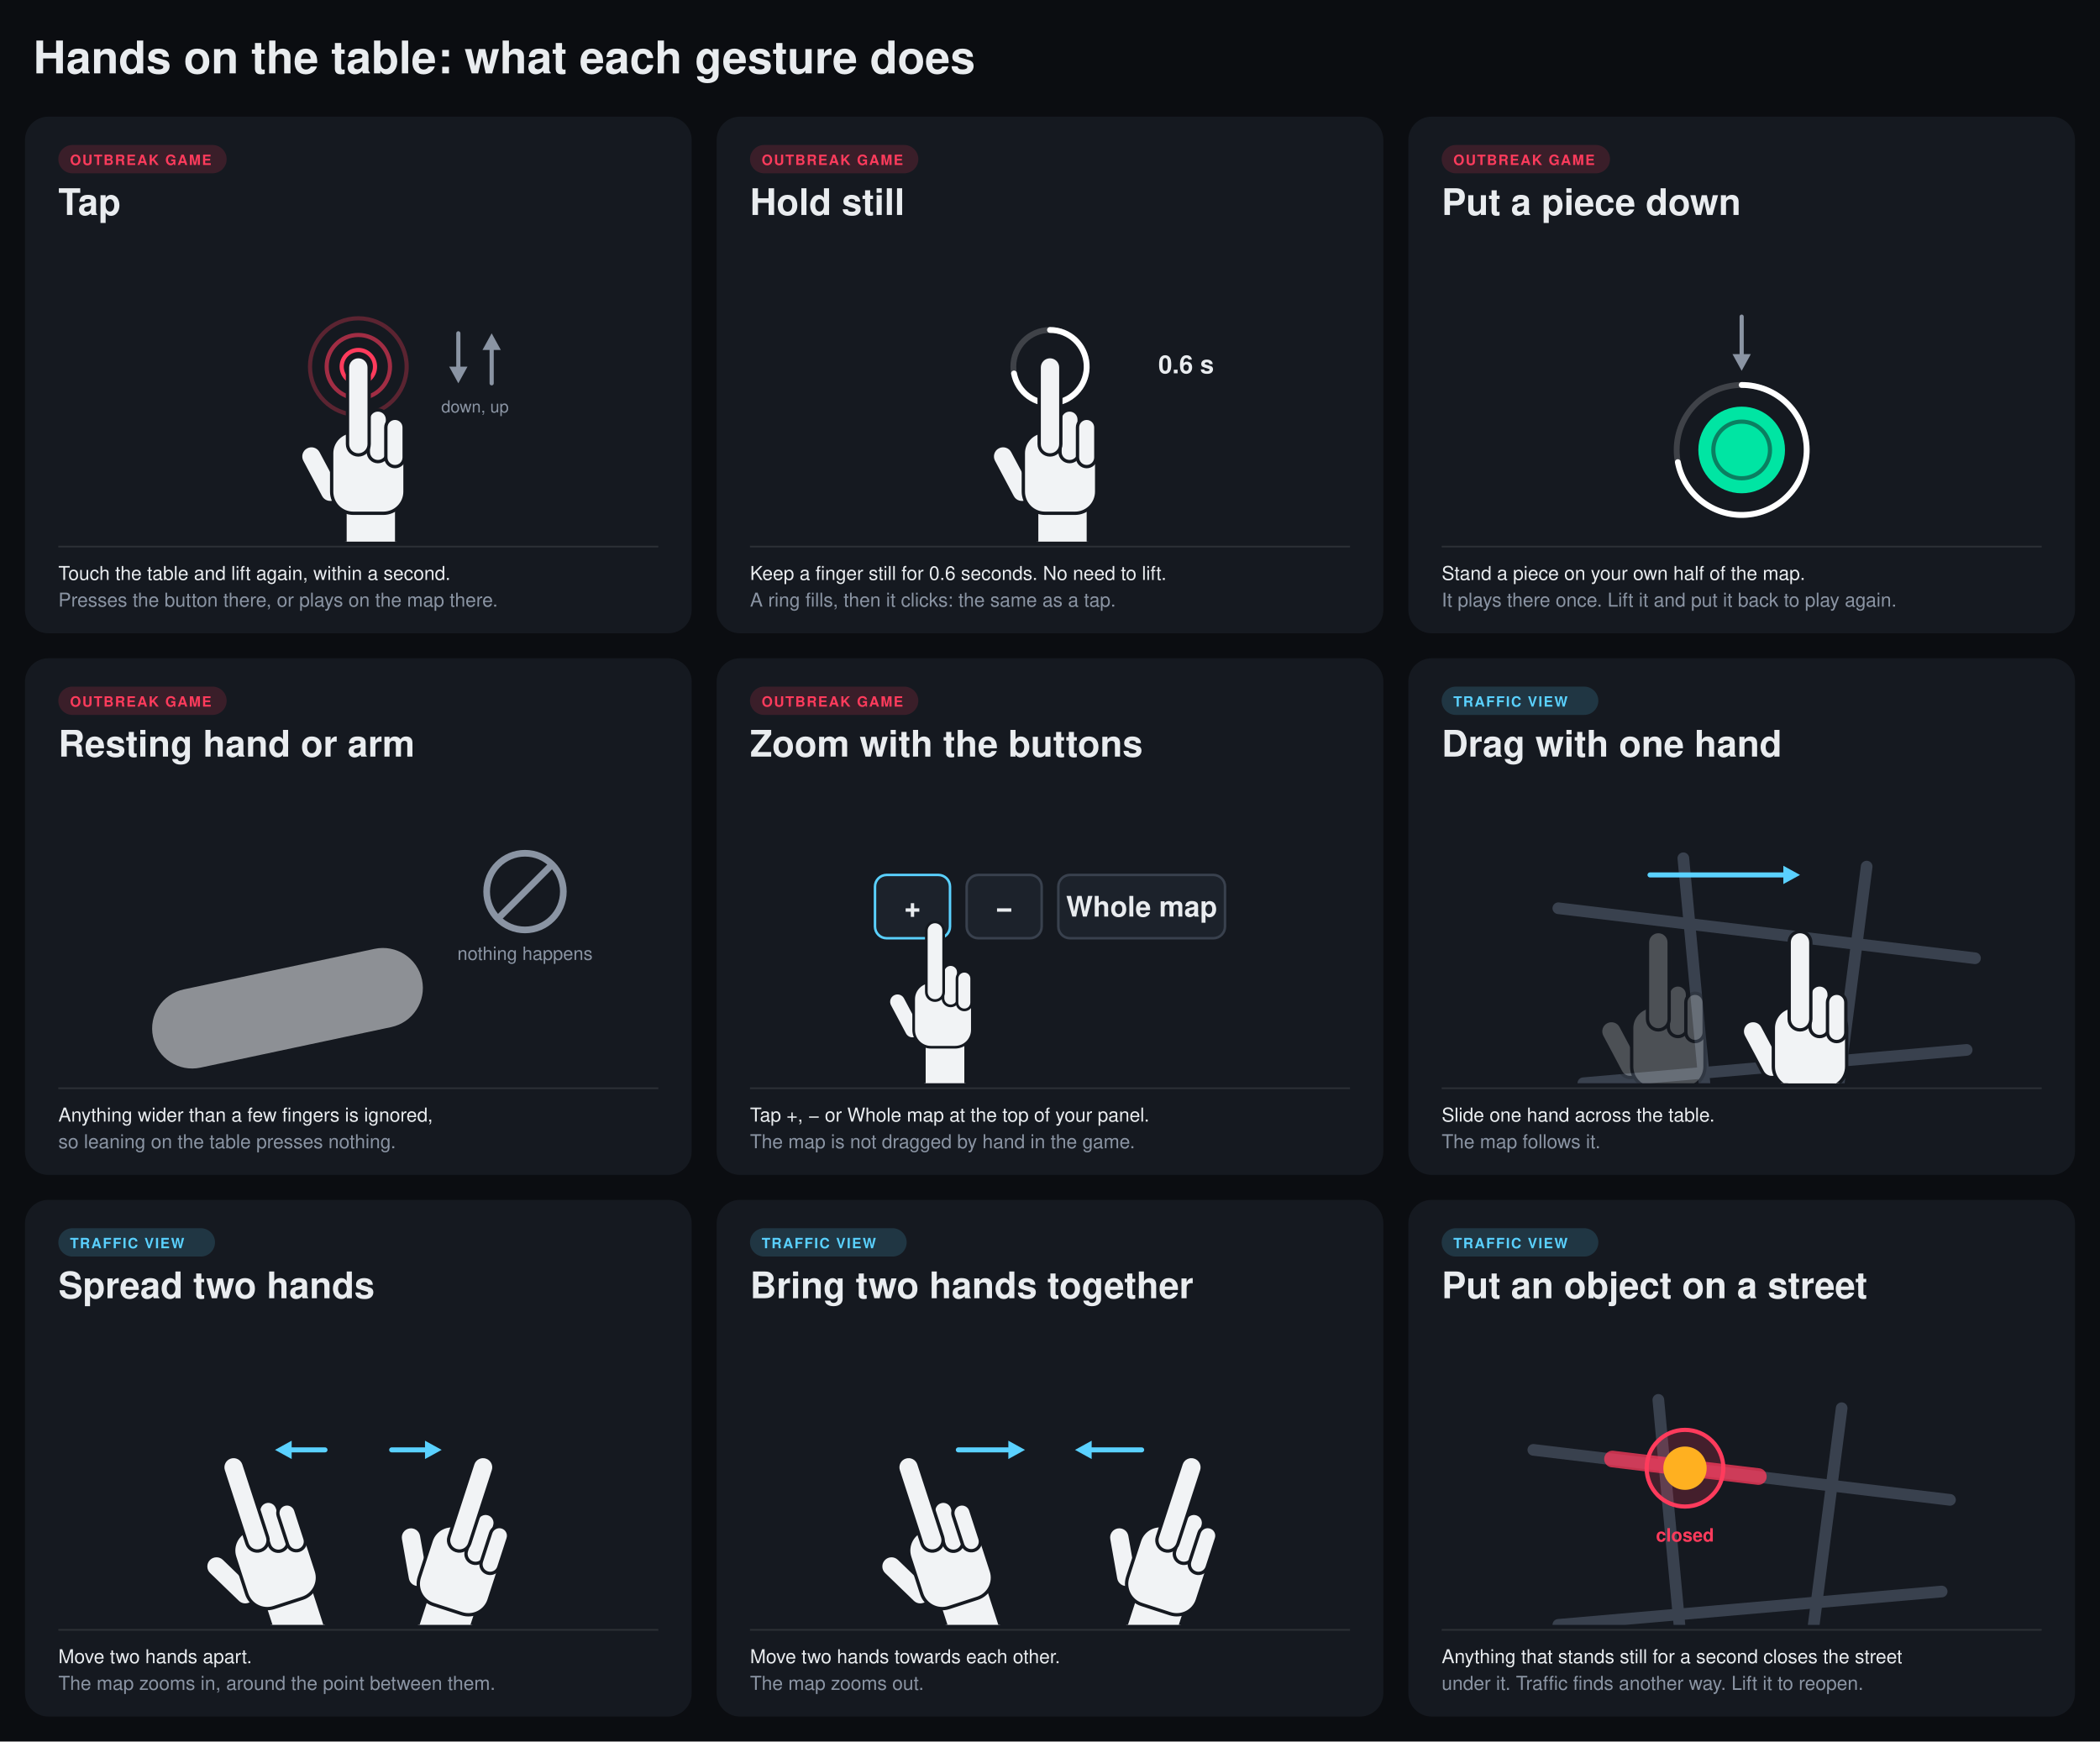
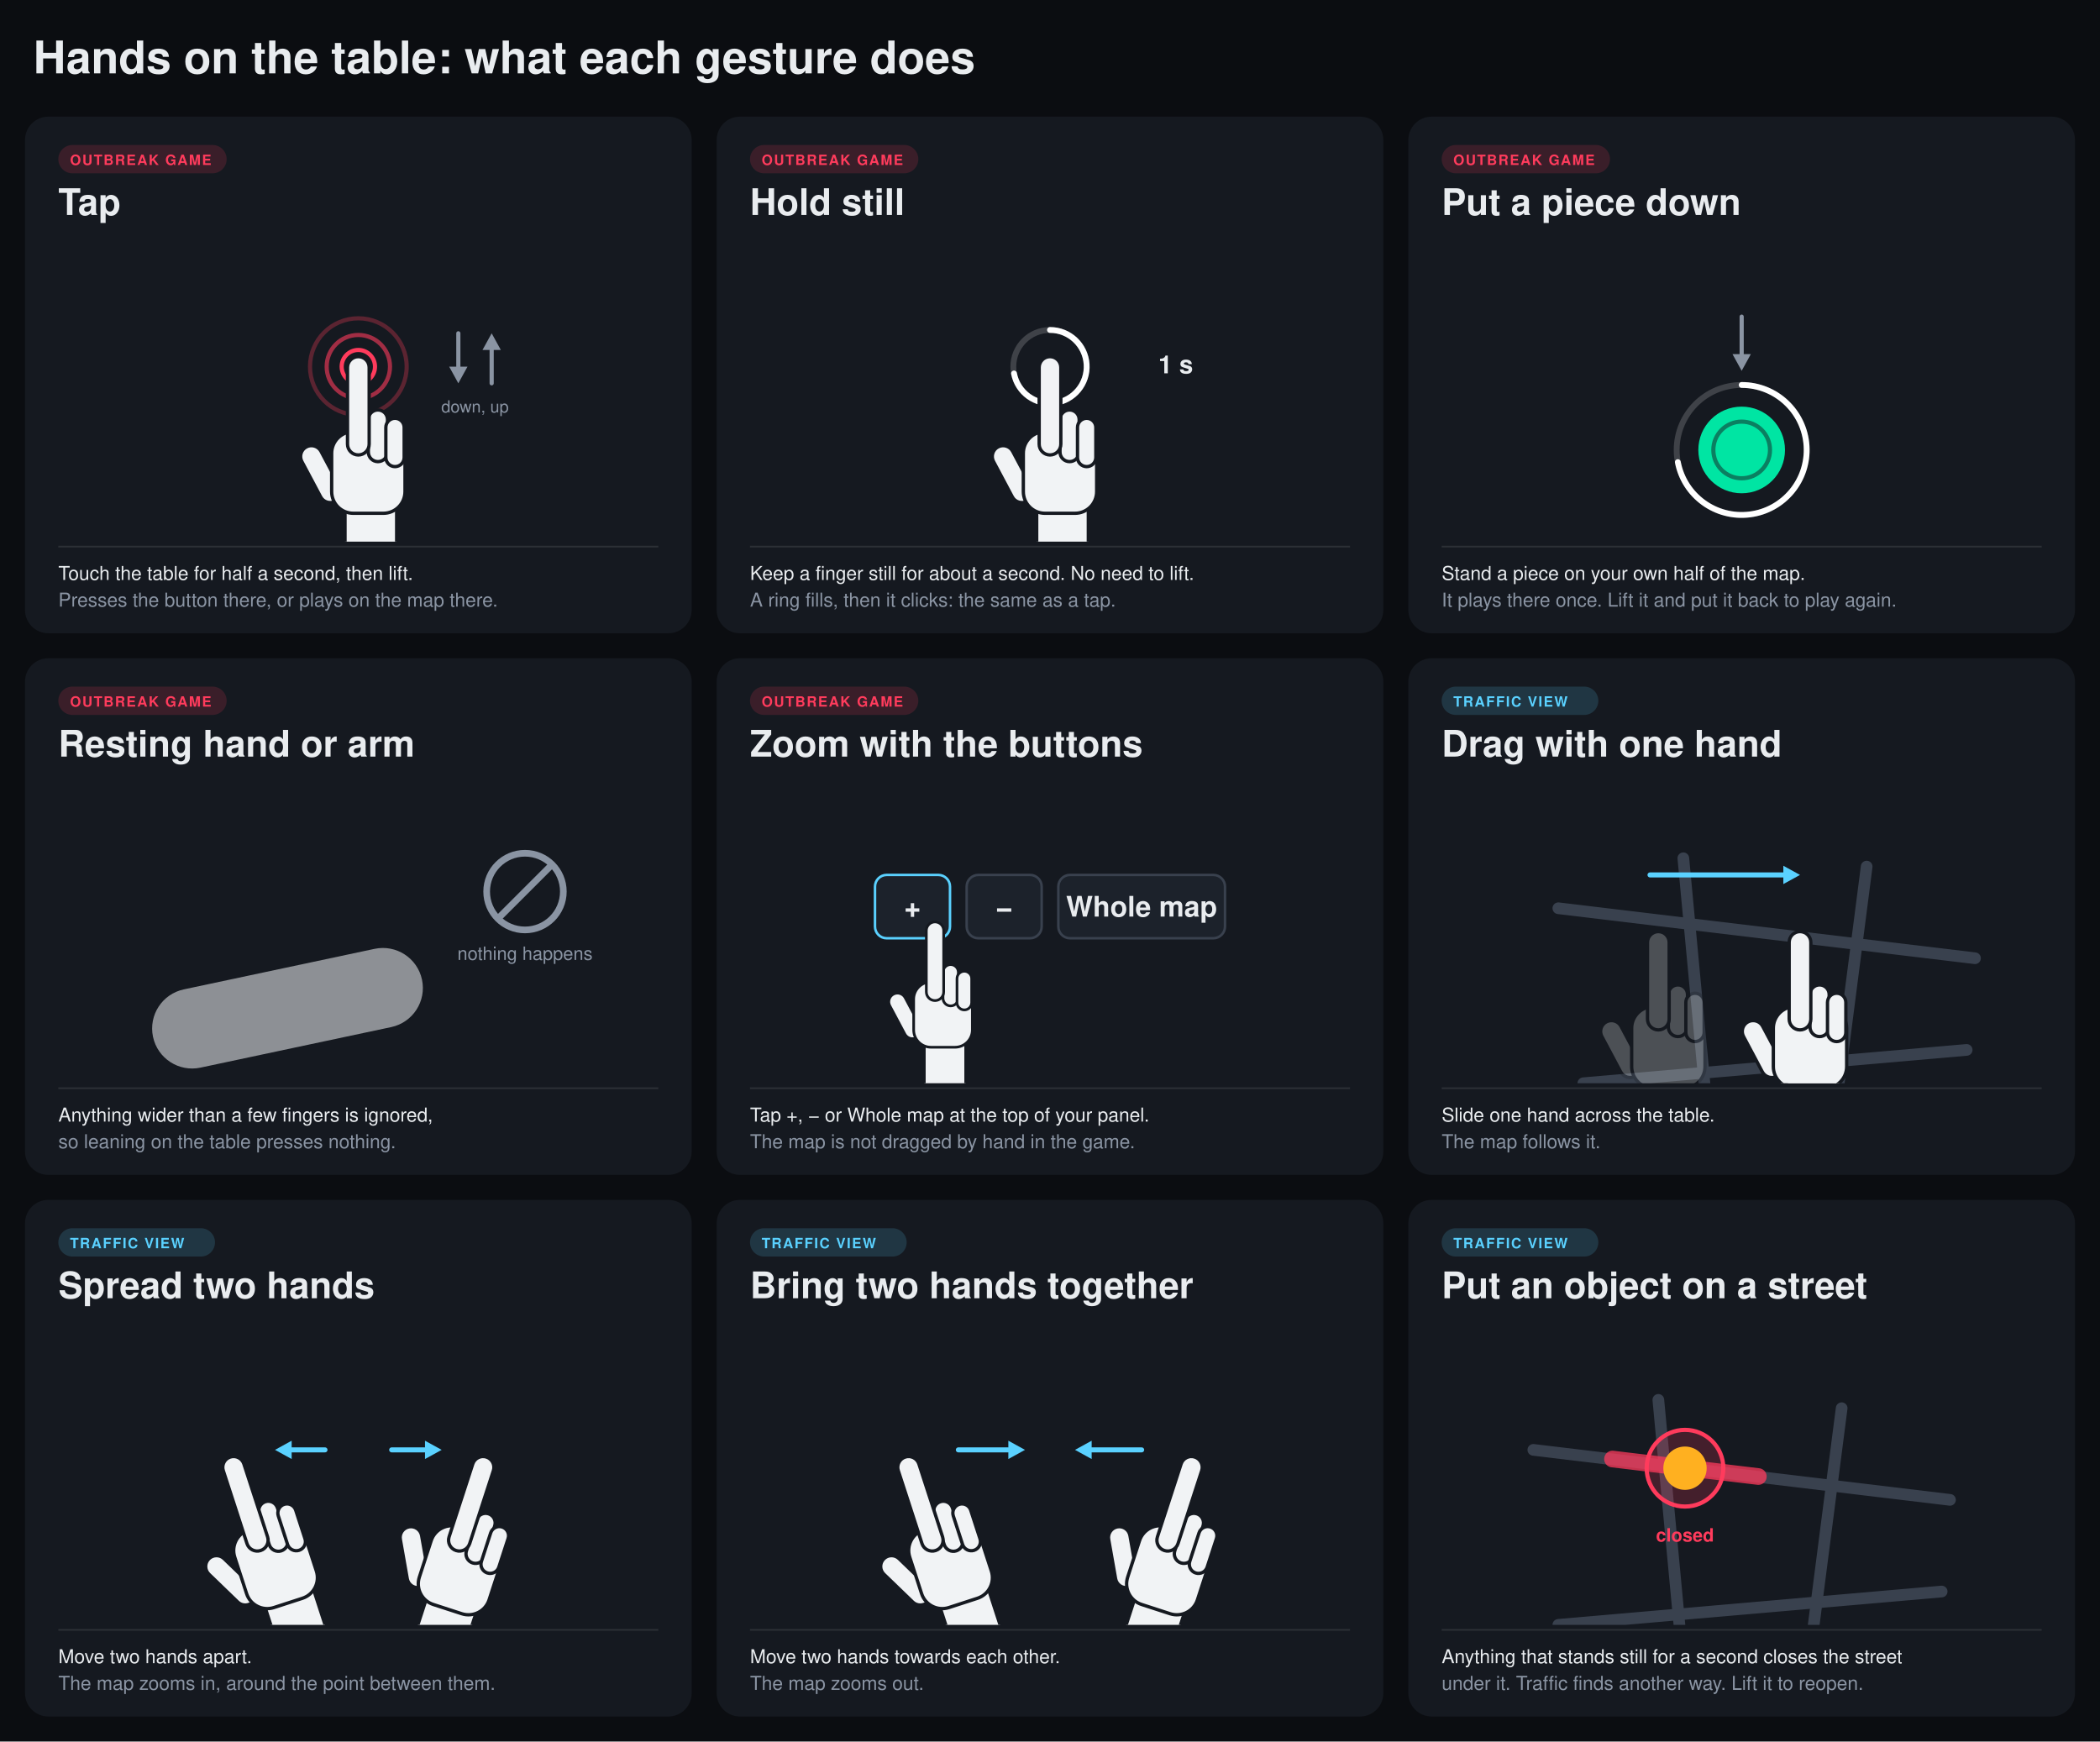
<svg xmlns="http://www.w3.org/2000/svg" viewBox="0 0 2520 2090" width="2520" height="2090">
  <rect width="2520" height="2090" fill="#0b0d11" />
  <text x="40" y="88" font-family="-apple-system, 'Helvetica Neue', Helvetica, Arial, sans-serif" font-size="54" font-weight="700" fill="#e9ecef" text-anchor="start">Hands on the table: what each gesture does</text>
  <svg x="30" y="140" width="800" height="620" viewBox="0 0 800 620">
    <rect width="800" height="620" rx="28" fill="#151920" />
    <rect x="40" y="34" width="202" height="34" rx="17" fill="#ff3b5c" fill-opacity="0.16" />
    <text letter-spacing="1.5" x="54" y="58" font-family="-apple-system, 'Helvetica Neue', Helvetica, Arial, sans-serif" font-size="17" font-weight="700" fill="#ff3b5c" text-anchor="start">OUTBREAK GAME</text>
    <text x="40" y="118" font-family="-apple-system, 'Helvetica Neue', Helvetica, Arial, sans-serif" font-size="44" font-weight="700" fill="#e9ecef" text-anchor="start">Tap</text>
    <g transform="translate(0 110)">
      <clipPath id="c0">
        <rect x="20" y="20" width="760" height="380" />
      </clipPath>
      <g clip-path="url(#c0)">
        <circle cx="400" cy="190" r="20" fill="none" stroke="#ff3b5c" stroke-width="5" opacity="1" />
        <circle cx="400" cy="190" r="38" fill="none" stroke="#ff3b5c" stroke-width="5" opacity="0.6" />
        <circle cx="400" cy="190" r="58" fill="none" stroke="#ff3b5c" stroke-width="5" opacity="0.3" />
        <g transform="translate(400 190) rotate(0) scale(1)" opacity="1" fill="#f1f3f5">
          <rect x="-16" y="150" width="62" height="120" rx="20" stroke="#151920" stroke-width="4" />
          <rect x="-58" y="92" width="26" height="74" rx="13" transform="rotate(-28 -45 129)" stroke="#151920" stroke-width="4" />
          <rect x="-32" y="78" width="88" height="98" rx="26" stroke="#151920" stroke-width="4" />
          <rect x="12" y="52" width="23" height="62" rx="11.5" stroke="#151920" stroke-width="4" />
          <rect x="33" y="62" width="22" height="58" rx="11" stroke="#151920" stroke-width="4" />
          <rect x="-13" y="-12" width="26" height="118" rx="13" stroke="#151920" stroke-width="4" />
        </g>
        <line x1="520" y1="150" x2="520.0" y2="190.0" stroke="#8a94a3" stroke-width="5" stroke-linecap="round" />
        <polygon points="520,210 509.0,190.0 531.0,190.0" fill="#8a94a3" />
        <line x1="560" y1="210" x2="560.0" y2="170.0" stroke="#8a94a3" stroke-width="5" stroke-linecap="round" />
        <polygon points="560,150 571.0,170.0 549.0,170.0" fill="#8a94a3" />
        <text x="540" y="245" font-family="-apple-system, 'Helvetica Neue', Helvetica, Arial, sans-serif" font-size="20" font-weight="500" fill="#8a94a3" text-anchor="middle">down, up</text>
      </g>
    </g>
    <line x1="40" y1="516" x2="760" y2="516" stroke="#ffffff" stroke-opacity="0.1" stroke-width="2" />
-     <text x="40" y="556" font-family="-apple-system, 'Helvetica Neue', Helvetica, Arial, sans-serif" font-size="23" font-weight="500" fill="#e9ecef" text-anchor="start">Touch the table and lift again, within a second.</text>
+     <text x="40" y="556" font-family="-apple-system, 'Helvetica Neue', Helvetica, Arial, sans-serif" font-size="23" font-weight="500" fill="#e9ecef" text-anchor="start">Touch the table for half a second, then lift.</text>
    <text x="40" y="588" font-family="-apple-system, 'Helvetica Neue', Helvetica, Arial, sans-serif" font-size="23" font-weight="500" fill="#8a94a3" text-anchor="start">Presses the button there, or plays on the map there.</text>
  </svg>
  <svg x="860" y="140" width="800" height="620" viewBox="0 0 800 620">
    <rect width="800" height="620" rx="28" fill="#151920" />
    <rect x="40" y="34" width="202" height="34" rx="17" fill="#ff3b5c" fill-opacity="0.16" />
    <text letter-spacing="1.5" x="54" y="58" font-family="-apple-system, 'Helvetica Neue', Helvetica, Arial, sans-serif" font-size="17" font-weight="700" fill="#ff3b5c" text-anchor="start">OUTBREAK GAME</text>
    <text x="40" y="118" font-family="-apple-system, 'Helvetica Neue', Helvetica, Arial, sans-serif" font-size="44" font-weight="700" fill="#e9ecef" text-anchor="start">Hold still</text>
    <g transform="translate(0 110)">
      <clipPath id="c1">
        <rect x="20" y="20" width="760" height="380" />
      </clipPath>
      <g clip-path="url(#c1)">
        <circle cx="400" cy="190" r="44" fill="none" stroke="#ffffff" stroke-opacity="0.18" stroke-width="7" />
        <path d="M 400 146 A 44 44 0 1 1 356.8 198.2" fill="none" stroke="#ffffff" stroke-width="7" stroke-linecap="round" />
        <g transform="translate(400 190) rotate(0) scale(1)" opacity="1" fill="#f1f3f5">
          <rect x="-16" y="150" width="62" height="120" rx="20" stroke="#151920" stroke-width="4" />
          <rect x="-58" y="92" width="26" height="74" rx="13" transform="rotate(-28 -45 129)" stroke="#151920" stroke-width="4" />
          <rect x="-32" y="78" width="88" height="98" rx="26" stroke="#151920" stroke-width="4" />
          <rect x="12" y="52" width="23" height="62" rx="11.5" stroke="#151920" stroke-width="4" />
          <rect x="33" y="62" width="22" height="58" rx="11" stroke="#151920" stroke-width="4" />
          <rect x="-13" y="-12" width="26" height="118" rx="13" stroke="#151920" stroke-width="4" />
        </g>
-         <text x="530" y="198" font-family="-apple-system, 'Helvetica Neue', Helvetica, Arial, sans-serif" font-size="30" font-weight="700" fill="#e9ecef" text-anchor="start">0.6 s</text>
-       </g>
-     </g>
-     <line x1="40" y1="516" x2="760" y2="516" stroke="#ffffff" stroke-opacity="0.1" stroke-width="2" />
-     <text x="40" y="556" font-family="-apple-system, 'Helvetica Neue', Helvetica, Arial, sans-serif" font-size="23" font-weight="500" fill="#e9ecef" text-anchor="start">Keep a finger still for 0.6 seconds. No need to lift.</text>
+         <text x="530" y="198" font-family="-apple-system, 'Helvetica Neue', Helvetica, Arial, sans-serif" font-size="30" font-weight="700" fill="#e9ecef" text-anchor="start">1 s</text>
+       </g>
+     </g>
+     <line x1="40" y1="516" x2="760" y2="516" stroke="#ffffff" stroke-opacity="0.1" stroke-width="2" />
+     <text x="40" y="556" font-family="-apple-system, 'Helvetica Neue', Helvetica, Arial, sans-serif" font-size="23" font-weight="500" fill="#e9ecef" text-anchor="start">Keep a finger still for about a second. No need to lift.</text>
    <text x="40" y="588" font-family="-apple-system, 'Helvetica Neue', Helvetica, Arial, sans-serif" font-size="23" font-weight="500" fill="#8a94a3" text-anchor="start">A ring fills, then it clicks: the same as a tap.</text>
  </svg>
  <svg x="1690" y="140" width="800" height="620" viewBox="0 0 800 620">
    <rect width="800" height="620" rx="28" fill="#151920" />
    <rect x="40" y="34" width="202" height="34" rx="17" fill="#ff3b5c" fill-opacity="0.16" />
    <text letter-spacing="1.5" x="54" y="58" font-family="-apple-system, 'Helvetica Neue', Helvetica, Arial, sans-serif" font-size="17" font-weight="700" fill="#ff3b5c" text-anchor="start">OUTBREAK GAME</text>
    <text x="40" y="118" font-family="-apple-system, 'Helvetica Neue', Helvetica, Arial, sans-serif" font-size="44" font-weight="700" fill="#e9ecef" text-anchor="start">Put a piece down</text>
    <g transform="translate(0 110)">
      <clipPath id="c2">
        <rect x="20" y="20" width="760" height="380" />
      </clipPath>
      <g clip-path="url(#c2)">
        <circle cx="400" cy="290" r="78" fill="none" stroke="#ffffff" stroke-opacity="0.18" stroke-width="7" />
        <path d="M 400 212 A 78 78 0 1 1 323.4 304.6" fill="none" stroke="#ffffff" stroke-width="7" stroke-linecap="round" />
        <circle cx="400" cy="290" r="52" fill="#00e5a3" />
        <circle cx="400" cy="290" r="34" fill="none" stroke="#151920" stroke-width="5" opacity="0.5" />
        <line x1="400" y1="130" x2="400.0" y2="175.0" stroke="#8a94a3" stroke-width="5" stroke-linecap="round" />
        <polygon points="400,195 389.0,175.0 411.0,175.0" fill="#8a94a3" />
      </g>
    </g>
    <line x1="40" y1="516" x2="760" y2="516" stroke="#ffffff" stroke-opacity="0.1" stroke-width="2" />
    <text x="40" y="556" font-family="-apple-system, 'Helvetica Neue', Helvetica, Arial, sans-serif" font-size="23" font-weight="500" fill="#e9ecef" text-anchor="start">Stand a piece on your own half of the map.</text>
    <text x="40" y="588" font-family="-apple-system, 'Helvetica Neue', Helvetica, Arial, sans-serif" font-size="23" font-weight="500" fill="#8a94a3" text-anchor="start">It plays there once. Lift it and put it back to play again.</text>
  </svg>
  <svg x="30" y="790" width="800" height="620" viewBox="0 0 800 620">
    <rect width="800" height="620" rx="28" fill="#151920" />
    <rect x="40" y="34" width="202" height="34" rx="17" fill="#ff3b5c" fill-opacity="0.16" />
    <text letter-spacing="1.5" x="54" y="58" font-family="-apple-system, 'Helvetica Neue', Helvetica, Arial, sans-serif" font-size="17" font-weight="700" fill="#ff3b5c" text-anchor="start">OUTBREAK GAME</text>
    <text x="40" y="118" font-family="-apple-system, 'Helvetica Neue', Helvetica, Arial, sans-serif" font-size="44" font-weight="700" fill="#e9ecef" text-anchor="start">Resting hand or arm</text>
    <g transform="translate(0 110)">
      <clipPath id="c3">
        <rect x="20" y="20" width="760" height="380" />
      </clipPath>
      <g clip-path="url(#c3)">
        <g opacity="0.55">
          <rect x="150" y="262" width="330" height="96" rx="48" fill="#f1f3f5" transform="rotate(-12 315 310)" />
        </g>
        <circle cx="600" cy="170" r="46" fill="none" stroke="#8a94a3" stroke-width="8" />
        <line x1="568" y1="202" x2="632" y2="138" stroke="#8a94a3" stroke-width="8" stroke-linecap="round" />
        <text x="600" y="252" font-family="-apple-system, 'Helvetica Neue', Helvetica, Arial, sans-serif" font-size="22" font-weight="500" fill="#8a94a3" text-anchor="middle">nothing happens</text>
      </g>
    </g>
    <line x1="40" y1="516" x2="760" y2="516" stroke="#ffffff" stroke-opacity="0.1" stroke-width="2" />
    <text x="40" y="556" font-family="-apple-system, 'Helvetica Neue', Helvetica, Arial, sans-serif" font-size="23" font-weight="500" fill="#e9ecef" text-anchor="start">Anything wider than a few fingers is ignored,</text>
    <text x="40" y="588" font-family="-apple-system, 'Helvetica Neue', Helvetica, Arial, sans-serif" font-size="23" font-weight="500" fill="#8a94a3" text-anchor="start">so leaning on the table presses nothing.</text>
  </svg>
  <svg x="860" y="790" width="800" height="620" viewBox="0 0 800 620">
    <rect width="800" height="620" rx="28" fill="#151920" />
    <rect x="40" y="34" width="202" height="34" rx="17" fill="#ff3b5c" fill-opacity="0.16" />
    <text letter-spacing="1.5" x="54" y="58" font-family="-apple-system, 'Helvetica Neue', Helvetica, Arial, sans-serif" font-size="17" font-weight="700" fill="#ff3b5c" text-anchor="start">OUTBREAK GAME</text>
    <text x="40" y="118" font-family="-apple-system, 'Helvetica Neue', Helvetica, Arial, sans-serif" font-size="44" font-weight="700" fill="#e9ecef" text-anchor="start">Zoom with the buttons</text>
    <g transform="translate(0 110)">
      <clipPath id="c4">
        <rect x="20" y="20" width="760" height="380" />
      </clipPath>
      <g clip-path="url(#c4)">
        <rect x="190" y="150" width="90" height="76" rx="14" fill="#1c222b" stroke="#5ad1ff" stroke-width="3" />
        <text x="235.0" y="200" font-family="-apple-system, 'Helvetica Neue', Helvetica, Arial, sans-serif" font-size="34" font-weight="600" fill="#e9ecef" text-anchor="middle">+</text>
        <rect x="300" y="150" width="90" height="76" rx="14" fill="#1c222b" stroke="#39414e" stroke-width="3" />
        <text x="345.0" y="200" font-family="-apple-system, 'Helvetica Neue', Helvetica, Arial, sans-serif" font-size="34" font-weight="600" fill="#e9ecef" text-anchor="middle">−</text>
        <rect x="410" y="150" width="200" height="76" rx="14" fill="#1c222b" stroke="#39414e" stroke-width="3" />
        <text x="510.0" y="200" font-family="-apple-system, 'Helvetica Neue', Helvetica, Arial, sans-serif" font-size="34" font-weight="600" fill="#e9ecef" text-anchor="middle">Whole map</text>
        <g transform="translate(262 216) rotate(0) scale(0.8)" opacity="1" fill="#f1f3f5">
          <rect x="-16" y="150" width="62" height="120" rx="20" stroke="#151920" stroke-width="4" />
          <rect x="-58" y="92" width="26" height="74" rx="13" transform="rotate(-28 -45 129)" stroke="#151920" stroke-width="4" />
          <rect x="-32" y="78" width="88" height="98" rx="26" stroke="#151920" stroke-width="4" />
          <rect x="12" y="52" width="23" height="62" rx="11.5" stroke="#151920" stroke-width="4" />
          <rect x="33" y="62" width="22" height="58" rx="11" stroke="#151920" stroke-width="4" />
          <rect x="-13" y="-12" width="26" height="118" rx="13" stroke="#151920" stroke-width="4" />
        </g>
      </g>
    </g>
    <line x1="40" y1="516" x2="760" y2="516" stroke="#ffffff" stroke-opacity="0.1" stroke-width="2" />
    <text x="40" y="556" font-family="-apple-system, 'Helvetica Neue', Helvetica, Arial, sans-serif" font-size="23" font-weight="500" fill="#e9ecef" text-anchor="start">Tap +, − or Whole map at the top of your panel.</text>
    <text x="40" y="588" font-family="-apple-system, 'Helvetica Neue', Helvetica, Arial, sans-serif" font-size="23" font-weight="500" fill="#8a94a3" text-anchor="start">The map is not dragged by hand in the game.</text>
  </svg>
  <svg x="1690" y="790" width="800" height="620" viewBox="0 0 800 620">
    <rect width="800" height="620" rx="28" fill="#151920" />
    <rect x="40" y="34" width="188" height="34" rx="17" fill="#5ad1ff" fill-opacity="0.16" />
    <text letter-spacing="1.5" x="54" y="58" font-family="-apple-system, 'Helvetica Neue', Helvetica, Arial, sans-serif" font-size="17" font-weight="700" fill="#5ad1ff" text-anchor="start">TRAFFIC VIEW</text>
    <text x="40" y="118" font-family="-apple-system, 'Helvetica Neue', Helvetica, Arial, sans-serif" font-size="44" font-weight="700" fill="#e9ecef" text-anchor="start">Drag with one hand</text>
    <g transform="translate(0 110)">
      <clipPath id="c5">
        <rect x="20" y="20" width="760" height="380" />
      </clipPath>
      <g clip-path="url(#c5)">
        <g stroke="#39414e" stroke-width="14" stroke-linecap="round" fill="none" transform="translate(30 0)">
          <path d="M 150 190 L 650 250" />
          <path d="M 180 400 L 640 360" />
          <path d="M 300 130 L 330 450" />
          <path d="M 520 140 L 480 450" />
        </g>
        <g transform="translate(300 230) rotate(0) scale(1)" opacity="0.25" fill="#f1f3f5">
          <rect x="-16" y="150" width="62" height="120" rx="20" stroke="#151920" stroke-width="4" />
          <rect x="-58" y="92" width="26" height="74" rx="13" transform="rotate(-28 -45 129)" stroke="#151920" stroke-width="4" />
          <rect x="-32" y="78" width="88" height="98" rx="26" stroke="#151920" stroke-width="4" />
          <rect x="12" y="52" width="23" height="62" rx="11.5" stroke="#151920" stroke-width="4" />
          <rect x="33" y="62" width="22" height="58" rx="11" stroke="#151920" stroke-width="4" />
          <rect x="-13" y="-12" width="26" height="118" rx="13" stroke="#151920" stroke-width="4" />
        </g>
        <g transform="translate(470 230) rotate(0) scale(1)" opacity="1" fill="#f1f3f5">
          <rect x="-16" y="150" width="62" height="120" rx="20" stroke="#151920" stroke-width="4" />
          <rect x="-58" y="92" width="26" height="74" rx="13" transform="rotate(-28 -45 129)" stroke="#151920" stroke-width="4" />
          <rect x="-32" y="78" width="88" height="98" rx="26" stroke="#151920" stroke-width="4" />
          <rect x="12" y="52" width="23" height="62" rx="11.5" stroke="#151920" stroke-width="4" />
          <rect x="33" y="62" width="22" height="58" rx="11" stroke="#151920" stroke-width="4" />
          <rect x="-13" y="-12" width="26" height="118" rx="13" stroke="#151920" stroke-width="4" />
        </g>
        <line x1="290" y1="150" x2="450.0" y2="150.0" stroke="#5ad1ff" stroke-width="6" stroke-linecap="round" />
        <polygon points="470,150 450.0,161.0 450.0,139.0" fill="#5ad1ff" />
      </g>
    </g>
    <line x1="40" y1="516" x2="760" y2="516" stroke="#ffffff" stroke-opacity="0.1" stroke-width="2" />
    <text x="40" y="556" font-family="-apple-system, 'Helvetica Neue', Helvetica, Arial, sans-serif" font-size="23" font-weight="500" fill="#e9ecef" text-anchor="start">Slide one hand across the table.</text>
    <text x="40" y="588" font-family="-apple-system, 'Helvetica Neue', Helvetica, Arial, sans-serif" font-size="23" font-weight="500" fill="#8a94a3" text-anchor="start">The map follows it.</text>
  </svg>
  <svg x="30" y="1440" width="800" height="620" viewBox="0 0 800 620">
    <rect width="800" height="620" rx="28" fill="#151920" />
    <rect x="40" y="34" width="188" height="34" rx="17" fill="#5ad1ff" fill-opacity="0.16" />
    <text letter-spacing="1.5" x="54" y="58" font-family="-apple-system, 'Helvetica Neue', Helvetica, Arial, sans-serif" font-size="17" font-weight="700" fill="#5ad1ff" text-anchor="start">TRAFFIC VIEW</text>
    <text x="40" y="118" font-family="-apple-system, 'Helvetica Neue', Helvetica, Arial, sans-serif" font-size="44" font-weight="700" fill="#e9ecef" text-anchor="start">Spread two hands</text>
    <g transform="translate(0 110)">
      <clipPath id="c6">
        <rect x="20" y="20" width="760" height="380" />
      </clipPath>
      <g clip-path="url(#c6)">
        <g transform="translate(250 210) rotate(-18) scale(1)" opacity="1" fill="#f1f3f5">
          <rect x="-16" y="150" width="62" height="120" rx="20" stroke="#151920" stroke-width="4" />
          <rect x="-58" y="92" width="26" height="74" rx="13" transform="rotate(-28 -45 129)" stroke="#151920" stroke-width="4" />
          <rect x="-32" y="78" width="88" height="98" rx="26" stroke="#151920" stroke-width="4" />
          <rect x="12" y="52" width="23" height="62" rx="11.5" stroke="#151920" stroke-width="4" />
          <rect x="33" y="62" width="22" height="58" rx="11" stroke="#151920" stroke-width="4" />
          <rect x="-13" y="-12" width="26" height="118" rx="13" stroke="#151920" stroke-width="4" />
        </g>
        <g transform="translate(550 210) rotate(18) scale(1)" opacity="1" fill="#f1f3f5">
          <rect x="-16" y="150" width="62" height="120" rx="20" stroke="#151920" stroke-width="4" />
          <rect x="-58" y="92" width="26" height="74" rx="13" transform="rotate(-28 -45 129)" stroke="#151920" stroke-width="4" />
          <rect x="-32" y="78" width="88" height="98" rx="26" stroke="#151920" stroke-width="4" />
          <rect x="12" y="52" width="23" height="62" rx="11.5" stroke="#151920" stroke-width="4" />
          <rect x="33" y="62" width="22" height="58" rx="11" stroke="#151920" stroke-width="4" />
          <rect x="-13" y="-12" width="26" height="118" rx="13" stroke="#151920" stroke-width="4" />
        </g>
        <line x1="360" y1="190" x2="320.0" y2="190.0" stroke="#5ad1ff" stroke-width="6" stroke-linecap="round" />
        <polygon points="300,190 320.0,179.0 320.0,201.0" fill="#5ad1ff" />
        <line x1="440" y1="190" x2="480.0" y2="190.0" stroke="#5ad1ff" stroke-width="6" stroke-linecap="round" />
        <polygon points="500,190 480.0,201.0 480.0,179.0" fill="#5ad1ff" />
      </g>
    </g>
    <line x1="40" y1="516" x2="760" y2="516" stroke="#ffffff" stroke-opacity="0.1" stroke-width="2" />
    <text x="40" y="556" font-family="-apple-system, 'Helvetica Neue', Helvetica, Arial, sans-serif" font-size="23" font-weight="500" fill="#e9ecef" text-anchor="start">Move two hands apart.</text>
    <text x="40" y="588" font-family="-apple-system, 'Helvetica Neue', Helvetica, Arial, sans-serif" font-size="23" font-weight="500" fill="#8a94a3" text-anchor="start">The map zooms in, around the point between them.</text>
  </svg>
  <svg x="860" y="1440" width="800" height="620" viewBox="0 0 800 620">
    <rect width="800" height="620" rx="28" fill="#151920" />
    <rect x="40" y="34" width="188" height="34" rx="17" fill="#5ad1ff" fill-opacity="0.16" />
    <text letter-spacing="1.5" x="54" y="58" font-family="-apple-system, 'Helvetica Neue', Helvetica, Arial, sans-serif" font-size="17" font-weight="700" fill="#5ad1ff" text-anchor="start">TRAFFIC VIEW</text>
    <text x="40" y="118" font-family="-apple-system, 'Helvetica Neue', Helvetica, Arial, sans-serif" font-size="44" font-weight="700" fill="#e9ecef" text-anchor="start">Bring two hands together</text>
    <g transform="translate(0 110)">
      <clipPath id="c7">
        <rect x="20" y="20" width="760" height="380" />
      </clipPath>
      <g clip-path="url(#c7)">
        <g transform="translate(230 210) rotate(-18) scale(1)" opacity="1" fill="#f1f3f5">
          <rect x="-16" y="150" width="62" height="120" rx="20" stroke="#151920" stroke-width="4" />
          <rect x="-58" y="92" width="26" height="74" rx="13" transform="rotate(-28 -45 129)" stroke="#151920" stroke-width="4" />
          <rect x="-32" y="78" width="88" height="98" rx="26" stroke="#151920" stroke-width="4" />
          <rect x="12" y="52" width="23" height="62" rx="11.5" stroke="#151920" stroke-width="4" />
          <rect x="33" y="62" width="22" height="58" rx="11" stroke="#151920" stroke-width="4" />
          <rect x="-13" y="-12" width="26" height="118" rx="13" stroke="#151920" stroke-width="4" />
        </g>
        <g transform="translate(570 210) rotate(18) scale(1)" opacity="1" fill="#f1f3f5">
          <rect x="-16" y="150" width="62" height="120" rx="20" stroke="#151920" stroke-width="4" />
          <rect x="-58" y="92" width="26" height="74" rx="13" transform="rotate(-28 -45 129)" stroke="#151920" stroke-width="4" />
          <rect x="-32" y="78" width="88" height="98" rx="26" stroke="#151920" stroke-width="4" />
          <rect x="12" y="52" width="23" height="62" rx="11.5" stroke="#151920" stroke-width="4" />
          <rect x="33" y="62" width="22" height="58" rx="11" stroke="#151920" stroke-width="4" />
          <rect x="-13" y="-12" width="26" height="118" rx="13" stroke="#151920" stroke-width="4" />
        </g>
        <line x1="290" y1="190" x2="350.0" y2="190.0" stroke="#5ad1ff" stroke-width="6" stroke-linecap="round" />
        <polygon points="370,190 350.0,201.0 350.0,179.0" fill="#5ad1ff" />
        <line x1="510" y1="190" x2="450.0" y2="190.0" stroke="#5ad1ff" stroke-width="6" stroke-linecap="round" />
        <polygon points="430,190 450.0,179.0 450.0,201.0" fill="#5ad1ff" />
      </g>
    </g>
    <line x1="40" y1="516" x2="760" y2="516" stroke="#ffffff" stroke-opacity="0.1" stroke-width="2" />
    <text x="40" y="556" font-family="-apple-system, 'Helvetica Neue', Helvetica, Arial, sans-serif" font-size="23" font-weight="500" fill="#e9ecef" text-anchor="start">Move two hands towards each other.</text>
    <text x="40" y="588" font-family="-apple-system, 'Helvetica Neue', Helvetica, Arial, sans-serif" font-size="23" font-weight="500" fill="#8a94a3" text-anchor="start">The map zooms out.</text>
  </svg>
  <svg x="1690" y="1440" width="800" height="620" viewBox="0 0 800 620">
    <rect width="800" height="620" rx="28" fill="#151920" />
    <rect x="40" y="34" width="188" height="34" rx="17" fill="#5ad1ff" fill-opacity="0.16" />
    <text letter-spacing="1.5" x="54" y="58" font-family="-apple-system, 'Helvetica Neue', Helvetica, Arial, sans-serif" font-size="17" font-weight="700" fill="#5ad1ff" text-anchor="start">TRAFFIC VIEW</text>
    <text x="40" y="118" font-family="-apple-system, 'Helvetica Neue', Helvetica, Arial, sans-serif" font-size="44" font-weight="700" fill="#e9ecef" text-anchor="start">Put an object on a street</text>
    <g transform="translate(0 110)">
      <clipPath id="c8">
        <rect x="20" y="20" width="760" height="380" />
      </clipPath>
      <g clip-path="url(#c8)">
        <g stroke="#39414e" stroke-width="14" stroke-linecap="round" fill="none" transform="translate(0 0)">
          <path d="M 150 190 L 650 250" />
          <path d="M 180 400 L 640 360" />
          <path d="M 300 130 L 330 450" />
          <path d="M 520 140 L 480 450" />
        </g>
        <path d="M 245 201 L 420 222" stroke="#ff3b5c" stroke-width="20" stroke-linecap="round" opacity="0.75" />
        <circle cx="332" cy="212" r="46" fill="#ff3b5c" fill-opacity="0.2" stroke="#ff3b5c" stroke-width="5" />
        <circle cx="332" cy="212" r="26" fill="#ffb020" />
        <text x="332" y="300" font-family="-apple-system, 'Helvetica Neue', Helvetica, Arial, sans-serif" font-size="22" font-weight="700" fill="#ff3b5c" text-anchor="middle">closed</text>
      </g>
    </g>
    <line x1="40" y1="516" x2="760" y2="516" stroke="#ffffff" stroke-opacity="0.1" stroke-width="2" />
    <text x="40" y="556" font-family="-apple-system, 'Helvetica Neue', Helvetica, Arial, sans-serif" font-size="23" font-weight="500" fill="#e9ecef" text-anchor="start">Anything that stands still for a second closes the street</text>
    <text x="40" y="588" font-family="-apple-system, 'Helvetica Neue', Helvetica, Arial, sans-serif" font-size="23" font-weight="500" fill="#8a94a3" text-anchor="start">under it. Traffic finds another way. Lift it to reopen.</text>
  </svg>
</svg>
